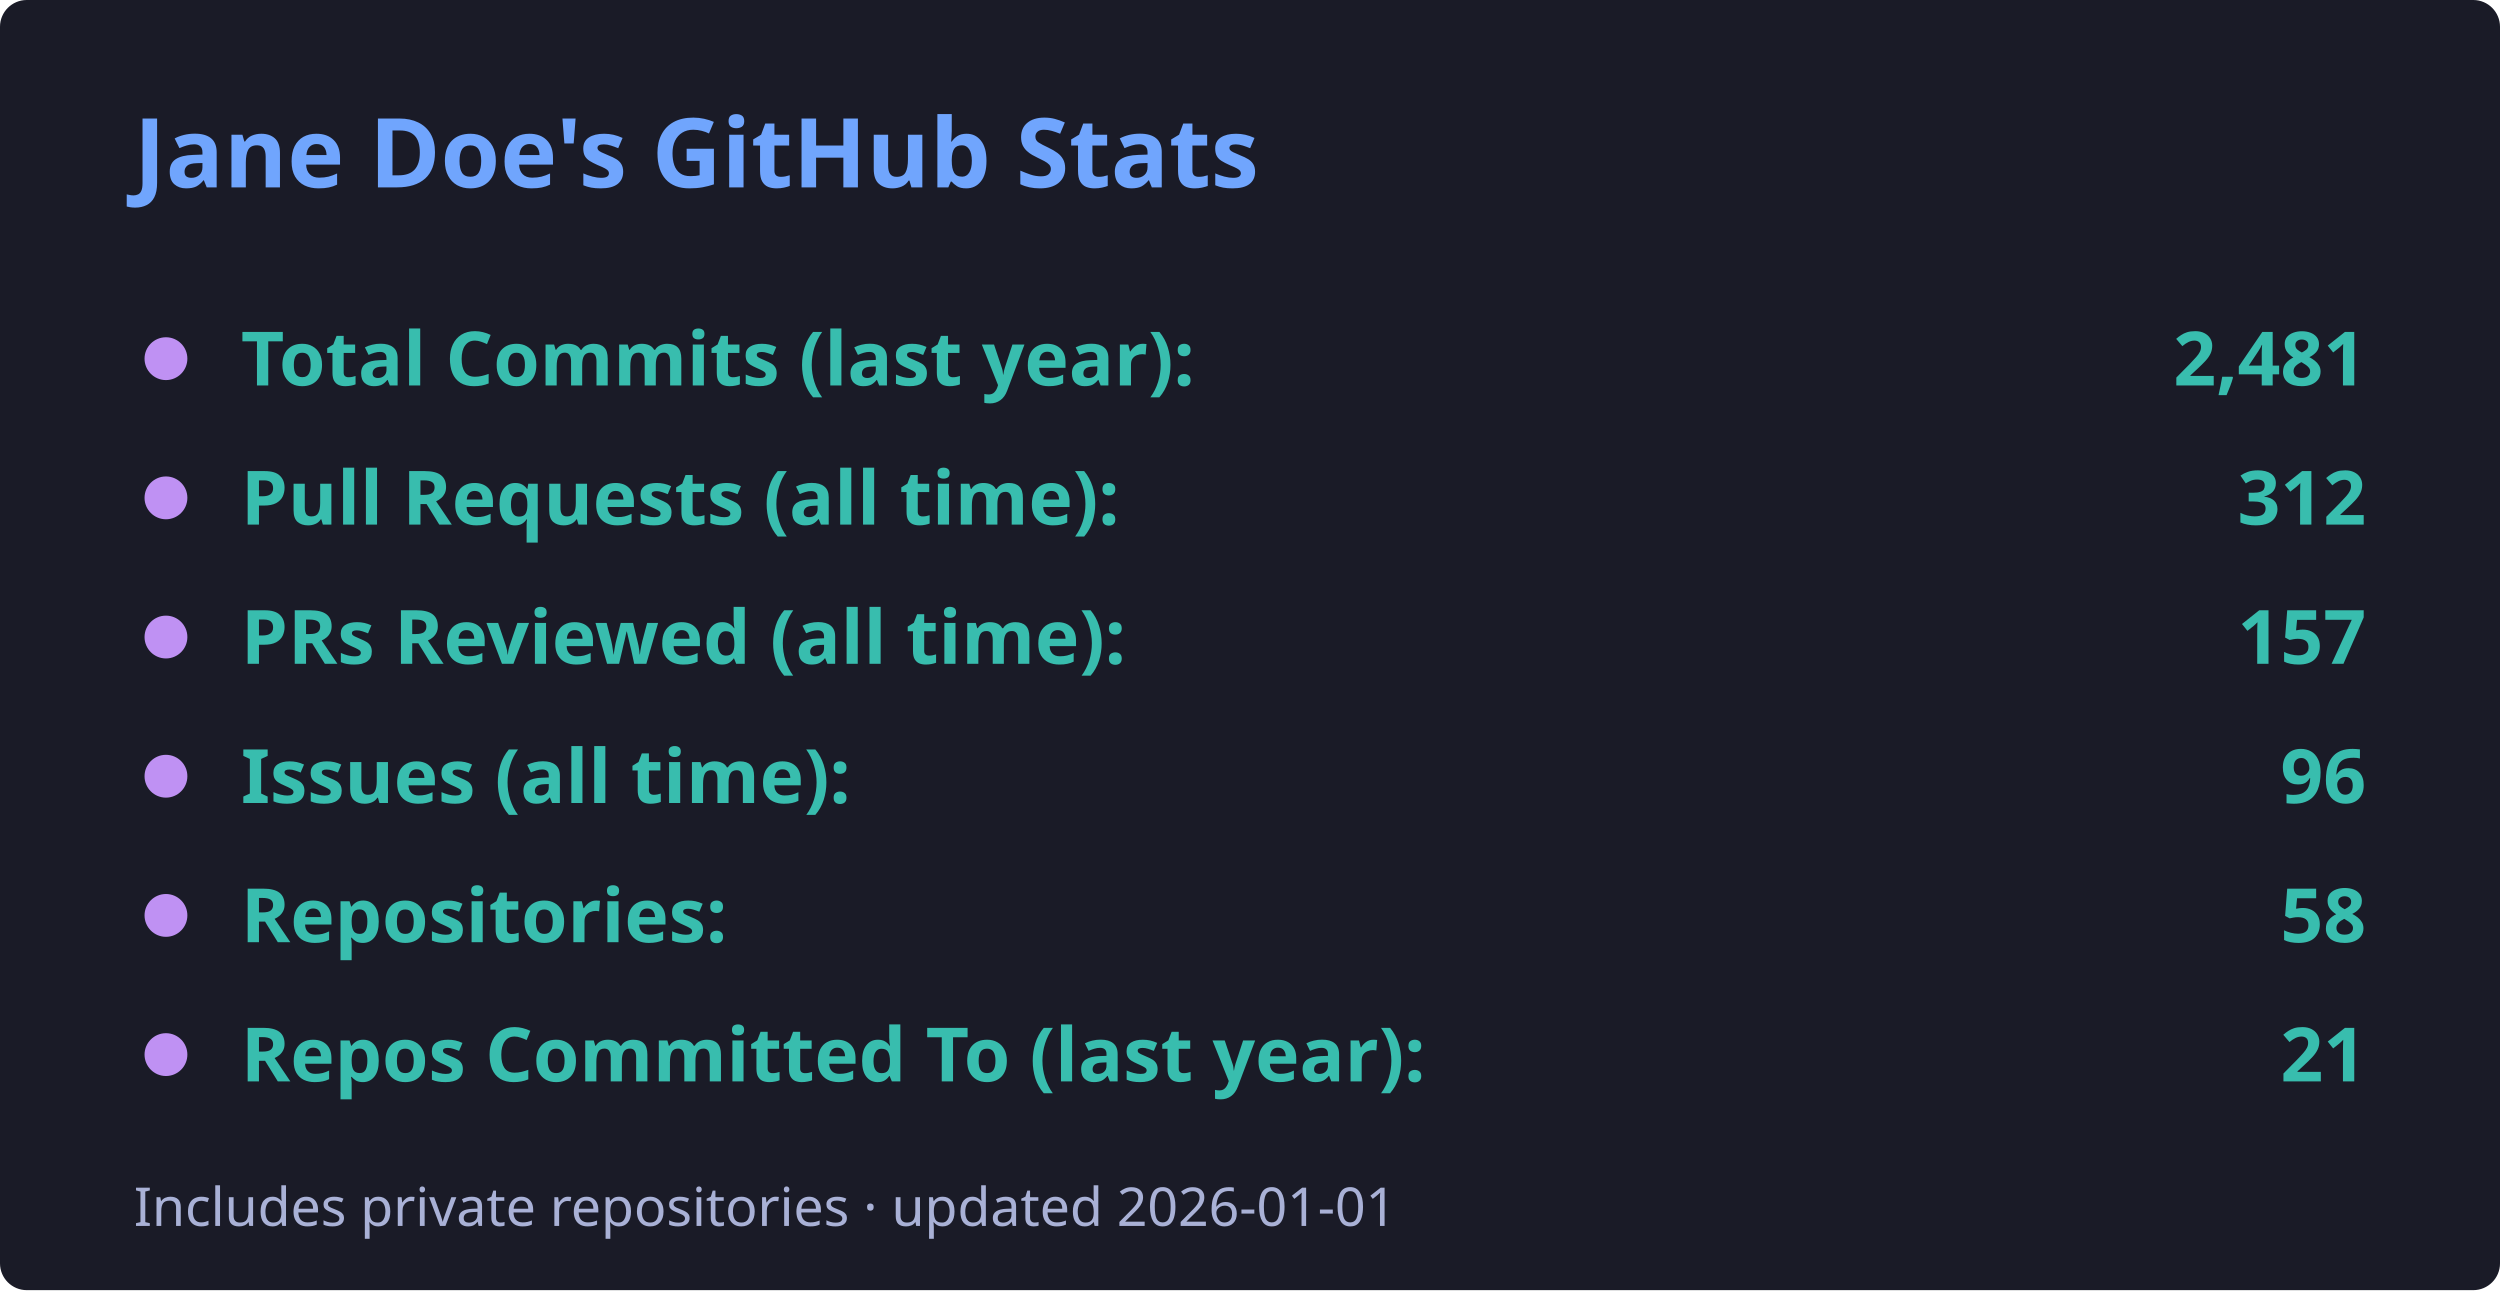
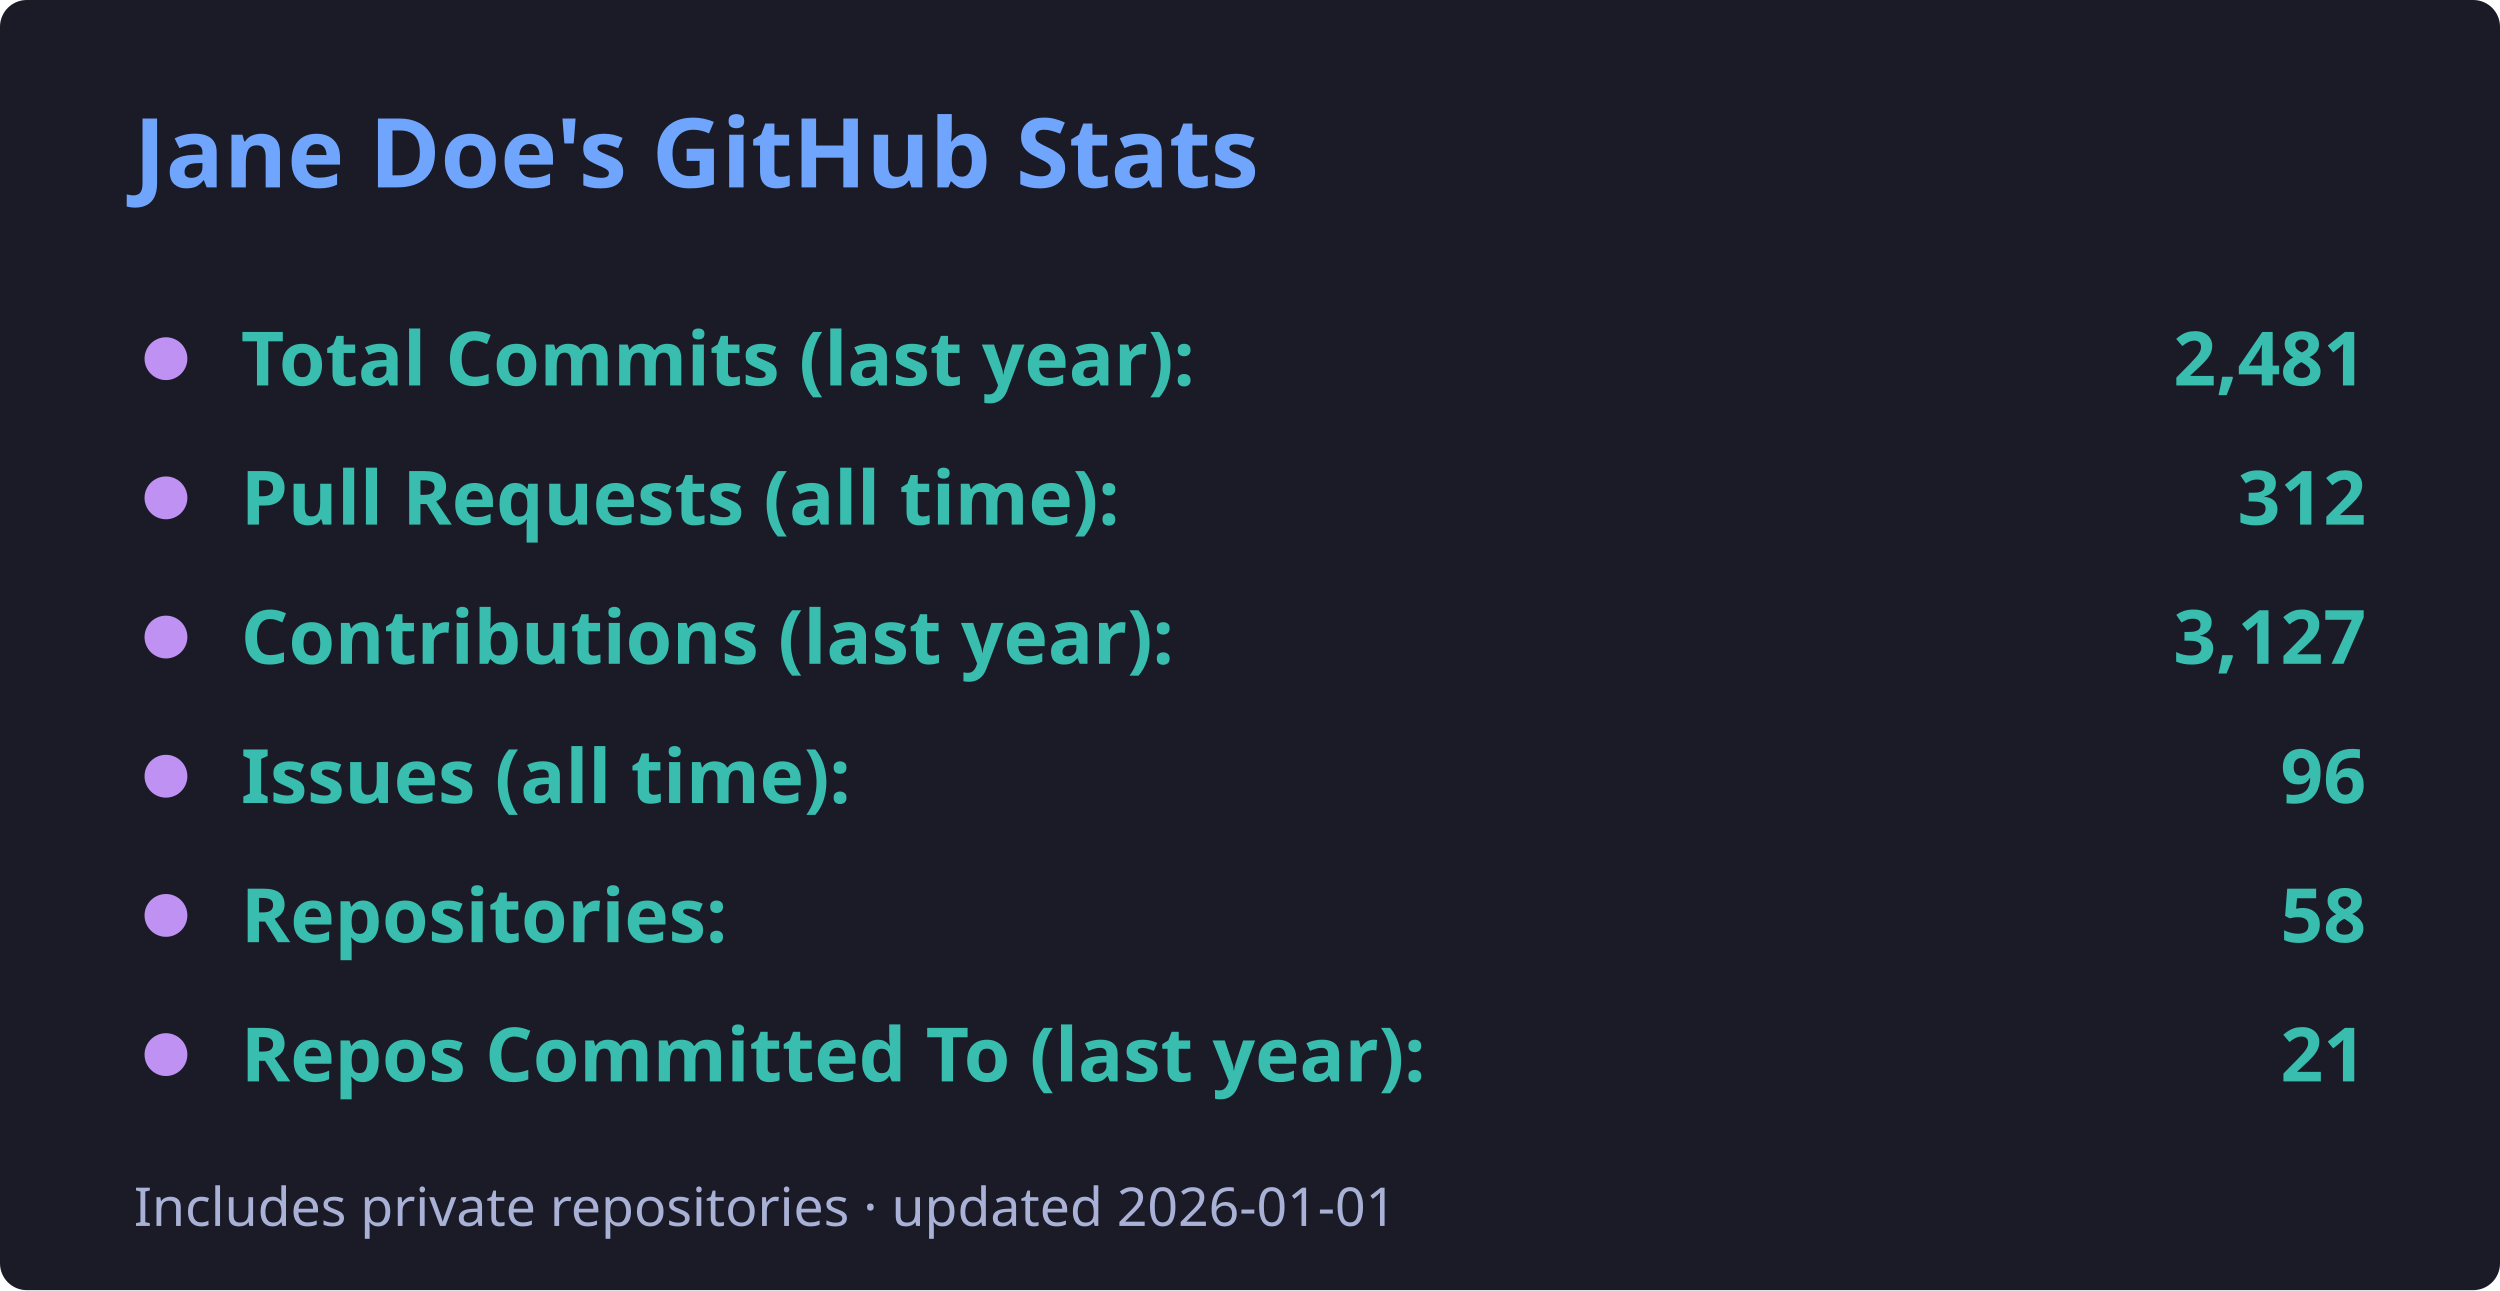
<svg xmlns="http://www.w3.org/2000/svg" width="467" height="241" viewBox="0 0 467 241" role="img" aria-labelledby="title">
  <style>.t{font:600 18px "Segoe UI",Ubuntu,"Helvetica Neue",Sans-Serif;fill:#70a5fd}.k{font:600 14px "Segoe UI",Ubuntu,"Helvetica Neue",Sans-Serif;fill:#38bdae}.v{font:700 14px "Segoe UI",Ubuntu,"Helvetica Neue",Sans-Serif;fill:#38bdae}.n{font:400 10px "Segoe UI",Ubuntu,"Helvetica Neue",Sans-Serif;fill:#a9b1d6}</style>
  <rect x="0.5" y="0.5" width="466" height="240" rx="4.5" fill="#1a1b27" stroke="#1a1b27" />
  <text x="25" y="35" class="t">Jane Doe's GitHub Stats</text>
  <circle cx="31" cy="67" r="4" fill="#bf91f3" />
  <text x="45" y="72" class="k">Total Commits (last year):</text>
  <text x="442" y="72" class="v" text-anchor="end">2,481</text>
  <circle cx="31" cy="93" r="4" fill="#bf91f3" />
  <text x="45" y="98" class="k">Pull Requests (all time):</text>
  <text x="442" y="98" class="v" text-anchor="end">312</text>
  <circle cx="31" cy="119" r="4" fill="#bf91f3" />
-   <text x="45" y="124" class="k">PRs Reviewed (all time):</text>
-   <text x="442" y="124" class="v" text-anchor="end">157</text>
+   <text x="45" y="124" class="k">Contributions (last year):</text>
+   <text x="442" y="124" class="v" text-anchor="end">3,127</text>
  <circle cx="31" cy="145" r="4" fill="#bf91f3" />
  <text x="45" y="150" class="k">Issues (all time):</text>
  <text x="442" y="150" class="v" text-anchor="end">96</text>
  <circle cx="31" cy="171" r="4" fill="#bf91f3" />
  <text x="45" y="176" class="k">Repositories:</text>
  <text x="442" y="176" class="v" text-anchor="end">58</text>
  <circle cx="31" cy="197" r="4" fill="#bf91f3" />
  <text x="45" y="202" class="k">Repos Committed To (last year):</text>
  <text x="442" y="202" class="v" text-anchor="end">21</text>
  <text x="25" y="229" class="n">Includes private repositories · updated 2026-01-01</text>
</svg>
